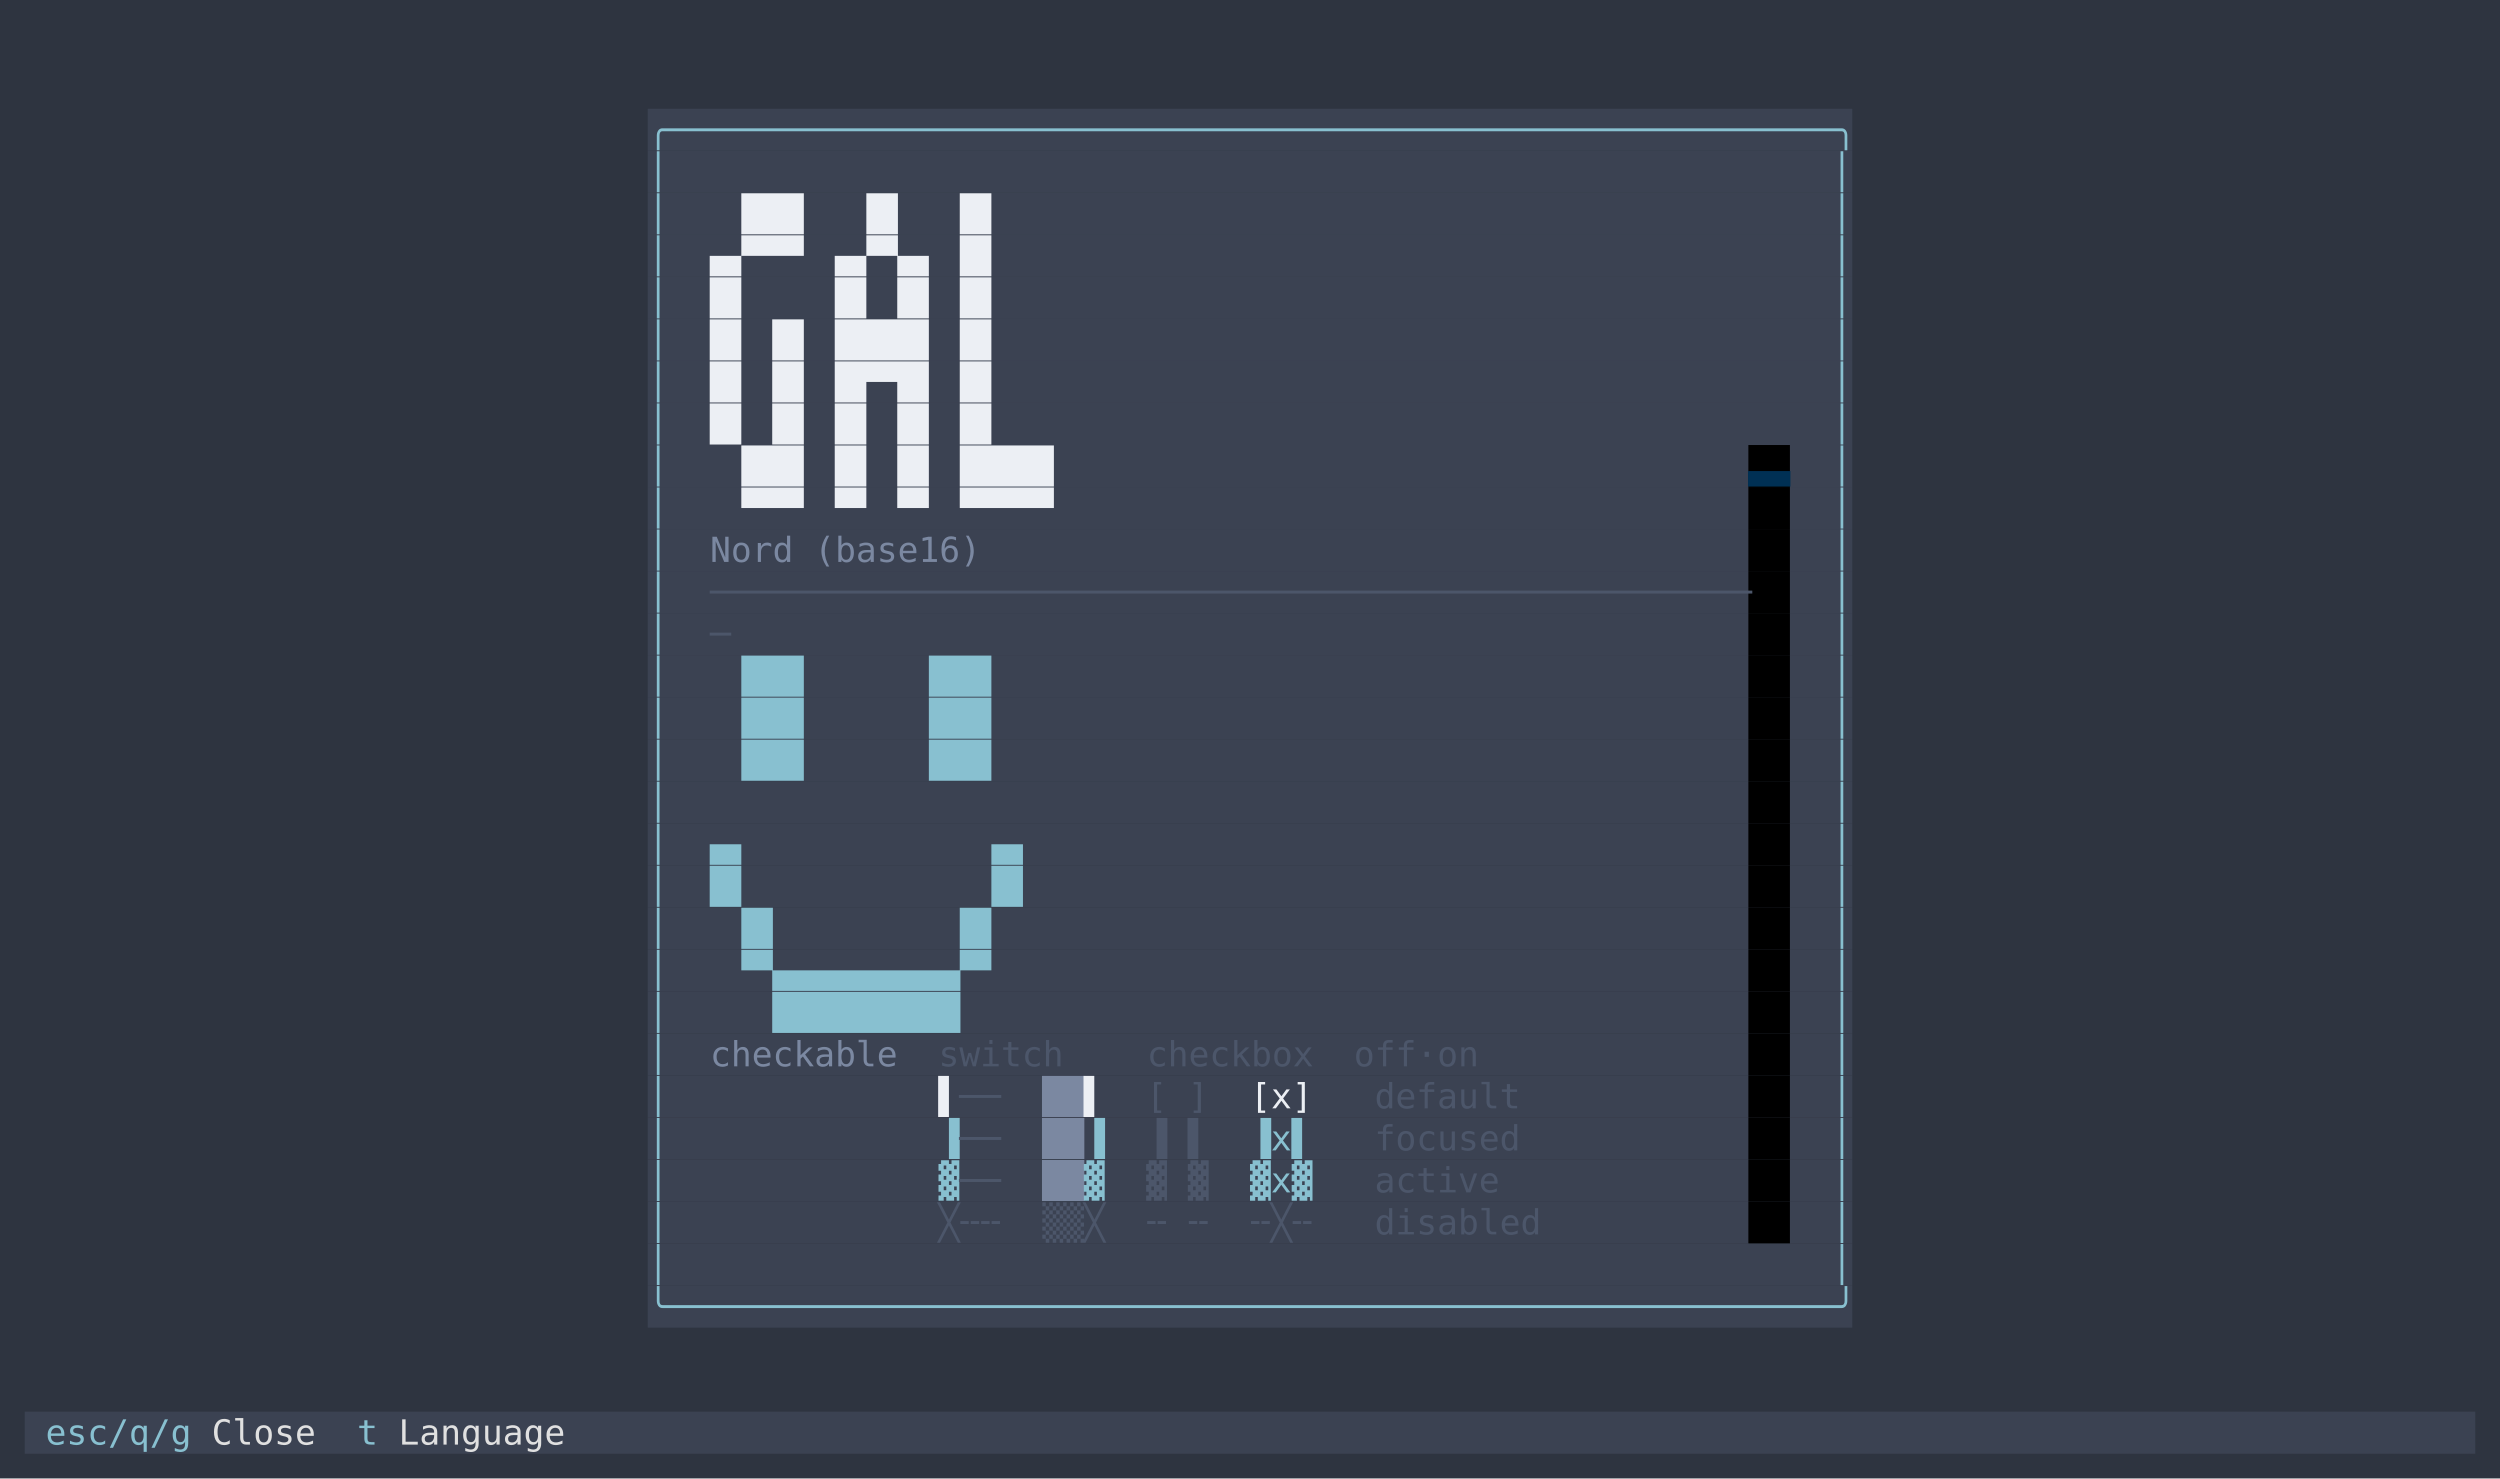
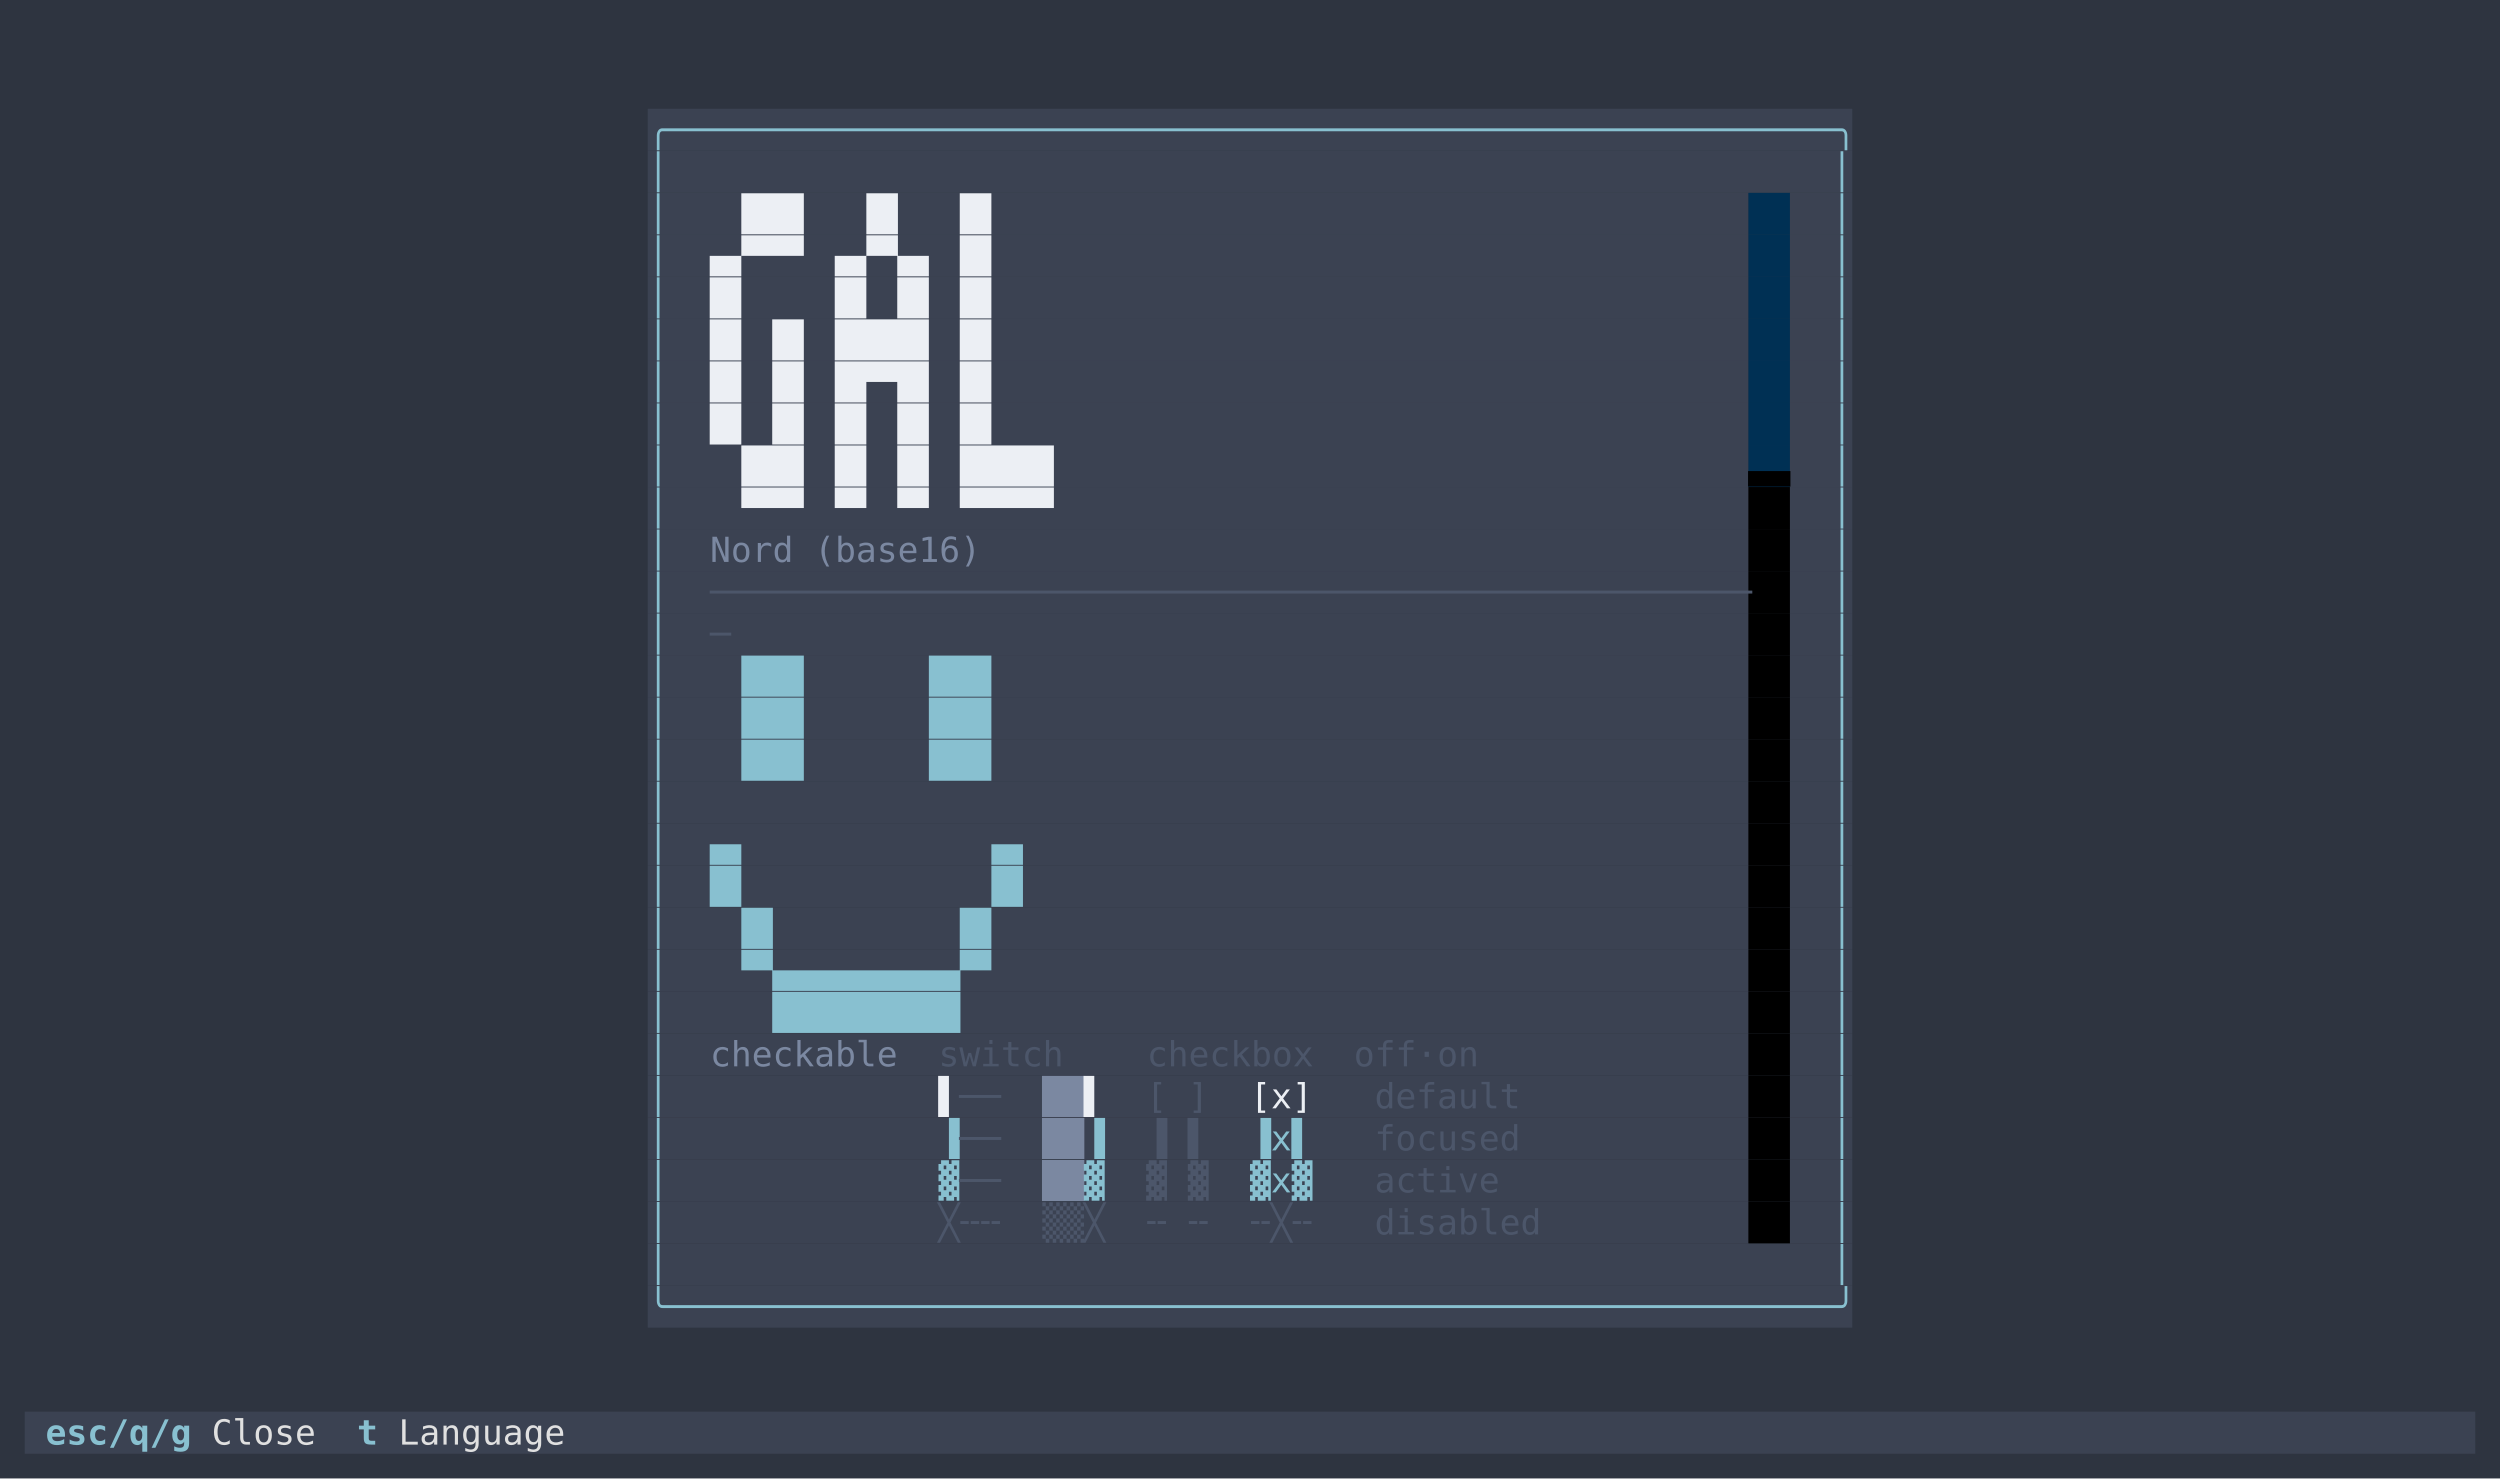
<svg xmlns="http://www.w3.org/2000/svg" viewBox="0 0 1011.2 598.0" role="img" aria-label="taskboard · nord · components">
  <rect width="1011.2" height="598.0" fill="#2e3440" />
  <g font-family="ui-monospace,SFMono-Regular,'DejaVu Sans Mono','Cascadia Mono',Menlo,Consolas,'Liberation Mono',monospace" font-size="14.0" xml:space="preserve" style="white-space:pre;font-variant-ligatures:none">
    <rect x="262.0" y="44.0" width="487.2" height="17.0" fill="#3b4252" />
    <text x="262.0" y="57.3" fill="#88c0d0">╭────────────────────────────────────────────────────────╮</text>
    <rect x="262.0" y="61.0" width="487.2" height="17.0" fill="#3b4252" />
    <text x="262.0" y="74.3" fill="#88c0d0">│</text>
    <text x="740.8" y="74.3" fill="#88c0d0">│</text>
-     <rect x="262.0" y="78.0" width="487.2" height="17.0" fill="#3b4252" />
+     <rect x="262.0" y="78.0" width="445.2" height="17.0" fill="#3b4252" />
+     <rect x="707.2" y="78.0" width="16.8" height="17.0" fill="#003054" />
+     <rect x="724.0" y="78.0" width="25.2" height="17.0" fill="#3b4252" />
    <text x="262.0" y="91.3" fill="#88c0d0">│</text>
    <text x="287.2" y="91.3" fill="#eceff4"> ▐██▌  ▐█   █▌   </text>
    <text x="740.8" y="91.3" fill="#88c0d0">│</text>
-     <rect x="262.0" y="95.0" width="487.2" height="17.0" fill="#3b4252" />
+     <rect x="262.0" y="95.0" width="445.2" height="17.0" fill="#3b4252" />
+     <rect x="707.2" y="95.0" width="16.8" height="17.0" fill="#003054" />
+     <rect x="724.0" y="95.0" width="25.2" height="17.0" fill="#3b4252" />
    <text x="262.0" y="108.3" fill="#88c0d0">│</text>
    <text x="287.2" y="108.3" fill="#eceff4">▄▞▀▀▘ ▄▞▀▄▖ █▌   </text>
    <text x="740.8" y="108.3" fill="#88c0d0">│</text>
-     <rect x="262.0" y="112.0" width="487.2" height="17.0" fill="#3b4252" />
+     <rect x="262.0" y="112.0" width="445.2" height="17.0" fill="#3b4252" />
+     <rect x="707.2" y="112.0" width="16.8" height="17.0" fill="#003054" />
+     <rect x="724.0" y="112.0" width="25.2" height="17.0" fill="#3b4252" />
    <text x="262.0" y="125.3" fill="#88c0d0">│</text>
    <text x="287.2" y="125.3" fill="#eceff4">█▌    █▌ █▌ █▌   </text>
    <text x="740.8" y="125.3" fill="#88c0d0">│</text>
-     <rect x="262.0" y="129.0" width="487.2" height="17.0" fill="#3b4252" />
+     <rect x="262.0" y="129.0" width="445.2" height="17.0" fill="#3b4252" />
+     <rect x="707.2" y="129.0" width="16.8" height="17.0" fill="#003054" />
+     <rect x="724.0" y="129.0" width="25.2" height="17.0" fill="#3b4252" />
    <text x="262.0" y="142.3" fill="#88c0d0">│</text>
    <text x="287.2" y="142.3" fill="#eceff4">█▌ █▌ ████▌ █▌   </text>
    <text x="740.8" y="142.3" fill="#88c0d0">│</text>
-     <rect x="262.0" y="146.0" width="487.2" height="17.0" fill="#3b4252" />
+     <rect x="262.0" y="146.0" width="445.2" height="17.0" fill="#3b4252" />
+     <rect x="707.2" y="146.0" width="16.8" height="17.0" fill="#003054" />
+     <rect x="724.0" y="146.0" width="25.2" height="17.0" fill="#3b4252" />
    <text x="262.0" y="159.3" fill="#88c0d0">│</text>
    <text x="287.2" y="159.3" fill="#eceff4">█▌ █▌ █▛▀█▌ █▌   </text>
    <text x="740.8" y="159.3" fill="#88c0d0">│</text>
-     <rect x="262.0" y="163.0" width="487.2" height="17.0" fill="#3b4252" />
+     <rect x="262.0" y="163.0" width="445.2" height="17.0" fill="#3b4252" />
+     <rect x="707.2" y="163.0" width="16.8" height="17.0" fill="#003054" />
+     <rect x="724.0" y="163.0" width="25.2" height="17.0" fill="#3b4252" />
    <text x="262.0" y="176.3" fill="#88c0d0">│</text>
    <text x="287.2" y="176.3" fill="#eceff4">█▌ █▌ █▌ █▌ █▌   </text>
    <text x="740.8" y="176.3" fill="#88c0d0">│</text>
    <rect x="262.0" y="180.0" width="445.2" height="17.0" fill="#3b4252" />
-     <rect x="707.2" y="180.0" width="16.8" height="17.0" fill="#000000" />
+     <rect x="707.2" y="180.0" width="16.8" height="17.0" fill="#003054" />
    <rect x="724.0" y="180.0" width="25.2" height="17.0" fill="#3b4252" />
    <text x="262.0" y="193.3" fill="#88c0d0">│</text>
    <text x="287.2" y="193.3" fill="#eceff4"> ▐██▌ █▌ █▌ ████▌</text>
-     <text x="707.2" y="193.3" fill="#003054">▃▃</text>
+     <text x="707.2" y="193.3" fill="#000000">▃▃</text>
    <text x="740.8" y="193.3" fill="#88c0d0">│</text>
    <rect x="262.0" y="197.0" width="445.2" height="17.0" fill="#3b4252" />
    <rect x="707.2" y="197.0" width="16.8" height="17.0" fill="#000000" />
    <rect x="724.0" y="197.0" width="25.2" height="17.0" fill="#3b4252" />
    <text x="262.0" y="210.3" fill="#88c0d0">│</text>
    <text x="287.2" y="210.3" fill="#eceff4"> ▝▀▀▘ ▀▘ ▀▘ ▀▀▀▀▘</text>
    <text x="740.8" y="210.3" fill="#88c0d0">│</text>
    <rect x="262.0" y="214.0" width="445.2" height="17.0" fill="#3b4252" />
    <rect x="707.2" y="214.0" width="16.8" height="17.0" fill="#000000" />
    <rect x="724.0" y="214.0" width="25.2" height="17.0" fill="#3b4252" />
    <text x="262.0" y="227.3" fill="#88c0d0">│</text>
    <text x="287.2" y="227.3" fill="#7b88a1">Nord (base16)</text>
    <text x="740.8" y="227.3" fill="#88c0d0">│</text>
    <rect x="262.0" y="231.0" width="445.2" height="17.0" fill="#3b4252" />
    <rect x="707.2" y="231.0" width="16.8" height="17.0" fill="#000000" />
    <rect x="724.0" y="231.0" width="25.2" height="17.0" fill="#3b4252" />
    <text x="262.0" y="244.3" fill="#88c0d0">│</text>
    <text x="287.2" y="244.3" fill="#4c566a">──────────────────────────────────────────────────</text>
    <text x="740.8" y="244.3" fill="#88c0d0">│</text>
    <rect x="262.0" y="248.0" width="445.2" height="17.0" fill="#3b4252" />
    <rect x="707.2" y="248.0" width="16.8" height="17.0" fill="#000000" />
    <rect x="724.0" y="248.0" width="25.2" height="17.0" fill="#3b4252" />
    <text x="262.0" y="261.3" fill="#88c0d0">│</text>
    <text x="287.2" y="261.3" fill="#4c566a">─</text>
    <text x="740.8" y="261.3" fill="#88c0d0">│</text>
    <rect x="262.0" y="265.0" width="445.2" height="17.0" fill="#3b4252" />
    <rect x="707.2" y="265.0" width="16.8" height="17.0" fill="#000000" />
    <rect x="724.0" y="265.0" width="25.2" height="17.0" fill="#3b4252" />
    <text x="262.0" y="278.3" fill="#88c0d0">│</text>
    <text x="287.2" y="278.3" fill="#88c0d0"> ▐██▌     ▐██▌ </text>
    <text x="740.8" y="278.3" fill="#88c0d0">│</text>
    <rect x="262.0" y="282.0" width="445.2" height="17.0" fill="#3b4252" />
    <rect x="707.2" y="282.0" width="16.8" height="17.0" fill="#000000" />
    <rect x="724.0" y="282.0" width="25.2" height="17.0" fill="#3b4252" />
    <text x="262.0" y="295.3" fill="#88c0d0">│</text>
    <text x="287.2" y="295.3" fill="#88c0d0"> ▐██▌     ▐██▌ </text>
    <text x="740.8" y="295.3" fill="#88c0d0">│</text>
    <rect x="262.0" y="299.0" width="445.2" height="17.0" fill="#3b4252" />
    <rect x="707.2" y="299.0" width="16.8" height="17.0" fill="#000000" />
    <rect x="724.0" y="299.0" width="25.2" height="17.0" fill="#3b4252" />
    <text x="262.0" y="312.3" fill="#88c0d0">│</text>
    <text x="287.2" y="312.3" fill="#88c0d0"> ▐██▌     ▐██▌ </text>
    <text x="740.8" y="312.3" fill="#88c0d0">│</text>
    <rect x="262.0" y="316.0" width="445.2" height="17.0" fill="#3b4252" />
    <rect x="707.2" y="316.0" width="16.8" height="17.0" fill="#000000" />
    <rect x="724.0" y="316.0" width="25.2" height="17.0" fill="#3b4252" />
    <text x="262.0" y="329.3" fill="#88c0d0">│</text>
    <text x="740.8" y="329.3" fill="#88c0d0">│</text>
    <rect x="262.0" y="333.0" width="445.2" height="17.0" fill="#3b4252" />
    <rect x="707.2" y="333.0" width="16.8" height="17.0" fill="#000000" />
    <rect x="724.0" y="333.0" width="25.2" height="17.0" fill="#3b4252" />
    <text x="262.0" y="346.3" fill="#88c0d0">│</text>
    <text x="287.2" y="346.3" fill="#88c0d0">▄▖           ▗▄</text>
    <text x="740.8" y="346.3" fill="#88c0d0">│</text>
    <rect x="262.0" y="350.0" width="445.2" height="17.0" fill="#3b4252" />
    <rect x="707.2" y="350.0" width="16.8" height="17.0" fill="#000000" />
    <rect x="724.0" y="350.0" width="25.2" height="17.0" fill="#3b4252" />
    <text x="262.0" y="363.3" fill="#88c0d0">│</text>
    <text x="287.2" y="363.3" fill="#88c0d0">█▌           ▐█</text>
    <text x="740.8" y="363.3" fill="#88c0d0">│</text>
    <rect x="262.0" y="367.0" width="445.2" height="17.0" fill="#3b4252" />
    <rect x="707.2" y="367.0" width="16.8" height="17.0" fill="#000000" />
    <rect x="724.0" y="367.0" width="25.2" height="17.0" fill="#3b4252" />
    <text x="262.0" y="380.3" fill="#88c0d0">│</text>
    <text x="287.2" y="380.3" fill="#88c0d0"> ▐█         █▌ </text>
    <text x="740.8" y="380.3" fill="#88c0d0">│</text>
    <rect x="262.0" y="384.0" width="445.2" height="17.0" fill="#3b4252" />
    <rect x="707.2" y="384.0" width="16.8" height="17.0" fill="#000000" />
    <rect x="724.0" y="384.0" width="25.2" height="17.0" fill="#3b4252" />
    <text x="262.0" y="397.3" fill="#88c0d0">│</text>
    <text x="287.2" y="397.3" fill="#88c0d0"> ▝▀▄▄▄▄▄▄▄▄▄▀▘ </text>
    <text x="740.8" y="397.3" fill="#88c0d0">│</text>
    <rect x="262.0" y="401.0" width="445.2" height="17.0" fill="#3b4252" />
    <rect x="707.2" y="401.0" width="16.8" height="17.0" fill="#000000" />
    <rect x="724.0" y="401.0" width="25.2" height="17.0" fill="#3b4252" />
    <text x="262.0" y="414.3" fill="#88c0d0">│</text>
    <text x="287.2" y="414.3" fill="#88c0d0">   █████████   </text>
    <text x="740.8" y="414.3" fill="#88c0d0">│</text>
    <rect x="262.0" y="418.0" width="445.2" height="17.0" fill="#3b4252" />
    <rect x="707.2" y="418.0" width="16.8" height="17.0" fill="#000000" />
    <rect x="724.0" y="418.0" width="25.2" height="17.0" fill="#3b4252" />
    <text x="262.0" y="431.3" fill="#88c0d0">│</text>
    <text x="287.2" y="431.3" fill="#7b88a1">checkable  </text>
    <text x="379.6" y="431.3" fill="#4c566a">switch    checkbox</text>
    <text x="547.6" y="431.3" fill="#4c566a">off·on</text>
    <text x="740.8" y="431.3" fill="#88c0d0">│</text>
    <rect x="262.0" y="435.0" width="445.2" height="17.0" fill="#3b4252" />
    <rect x="707.2" y="435.0" width="16.8" height="17.0" fill="#000000" />
    <rect x="724.0" y="435.0" width="25.2" height="17.0" fill="#3b4252" />
    <text x="262.0" y="448.3" fill="#88c0d0">│</text>
    <text x="379.6" y="448.3" fill="#eceff4">▌</text>
    <text x="388.0" y="448.3" fill="#4c566a">──</text>
    <text x="421.6" y="448.3" fill="#7b88a1">██</text>
    <text x="438.4" y="448.3" fill="#eceff4">▌  </text>
    <text x="463.6" y="448.3" fill="#4c566a">[ ]</text>
    <text x="488.8" y="448.3" fill="#eceff4">  [x]   </text>
    <text x="556.0" y="448.3" fill="#4c566a">default</text>
    <text x="740.8" y="448.3" fill="#88c0d0">│</text>
    <rect x="262.0" y="452.0" width="445.2" height="17.0" fill="#3b4252" />
    <rect x="707.2" y="452.0" width="16.8" height="17.0" fill="#000000" />
    <rect x="724.0" y="452.0" width="25.2" height="17.0" fill="#3b4252" />
    <text x="262.0" y="465.3" fill="#88c0d0">│</text>
    <text x="379.6" y="465.3" fill="#88c0d0">▐</text>
    <text x="388.0" y="465.3" fill="#4c566a">──</text>
    <text x="421.6" y="465.3" fill="#7b88a1">██</text>
    <text x="438.4" y="465.3" fill="#88c0d0">▐</text>
    <text x="463.6" y="465.3" fill="#4c566a">▐ ▌</text>
    <text x="505.6" y="465.3" fill="#88c0d0">▐x▌</text>
    <text x="556.0" y="465.3" fill="#4c566a">focused</text>
    <text x="740.8" y="465.3" fill="#88c0d0">│</text>
    <rect x="262.0" y="469.0" width="445.2" height="17.0" fill="#3b4252" />
    <rect x="707.2" y="469.0" width="16.8" height="17.0" fill="#000000" />
    <rect x="724.0" y="469.0" width="25.2" height="17.0" fill="#3b4252" />
    <text x="262.0" y="482.3" fill="#88c0d0">│</text>
    <text x="379.6" y="482.3" fill="#88c0d0">▓</text>
    <text x="388.0" y="482.3" fill="#4c566a">──</text>
    <text x="421.6" y="482.3" fill="#7b88a1">██</text>
    <text x="438.4" y="482.3" fill="#88c0d0">▓</text>
    <text x="463.6" y="482.3" fill="#4c566a">▓ ▓</text>
    <text x="505.6" y="482.3" fill="#88c0d0">▓x▓</text>
    <text x="556.0" y="482.3" fill="#4c566a">active</text>
    <text x="740.8" y="482.3" fill="#88c0d0">│</text>
    <rect x="262.0" y="486.0" width="445.2" height="17.0" fill="#3b4252" />
    <rect x="707.2" y="486.0" width="16.8" height="17.0" fill="#000000" />
    <rect x="724.0" y="486.0" width="25.2" height="17.0" fill="#3b4252" />
    <text x="262.0" y="499.3" fill="#88c0d0">│</text>
    <text x="379.6" y="499.3" fill="#4c566a">╳╌╌</text>
    <text x="421.6" y="499.3" fill="#4c566a">▒▒╳</text>
    <text x="463.6" y="499.3" fill="#4c566a">╌ ╌</text>
    <text x="505.6" y="499.3" fill="#4c566a">╌╳╌</text>
    <text x="556.0" y="499.3" fill="#4c566a">disabled</text>
    <text x="740.8" y="499.3" fill="#88c0d0">│</text>
    <rect x="262.0" y="503.0" width="487.2" height="17.0" fill="#3b4252" />
    <text x="262.0" y="516.3" fill="#88c0d0">│</text>
    <text x="740.8" y="516.3" fill="#88c0d0">│</text>
    <rect x="262.0" y="520.0" width="487.2" height="17.0" fill="#3b4252" />
    <text x="262.0" y="533.3" fill="#88c0d0">╰────────────────────────────────────────────────────────╯</text>
    <rect x="10.0" y="571.0" width="991.2" height="17.0" fill="#3b4252" />
-     <text x="10.0" y="584.3" fill="#88c0d0"> esc/q/g </text>
+     <text x="10.0" y="584.3" fill="#88c0d0" font-weight="bold"> esc/q/g </text>
    <text x="85.6" y="584.3" fill="#e0e0e0">Close </text>
-     <text x="136.0" y="584.3" fill="#88c0d0"> t </text>
+     <text x="136.0" y="584.3" fill="#88c0d0" font-weight="bold"> t </text>
    <text x="161.2" y="584.3" fill="#e0e0e0">Language </text>
  </g>
</svg>
